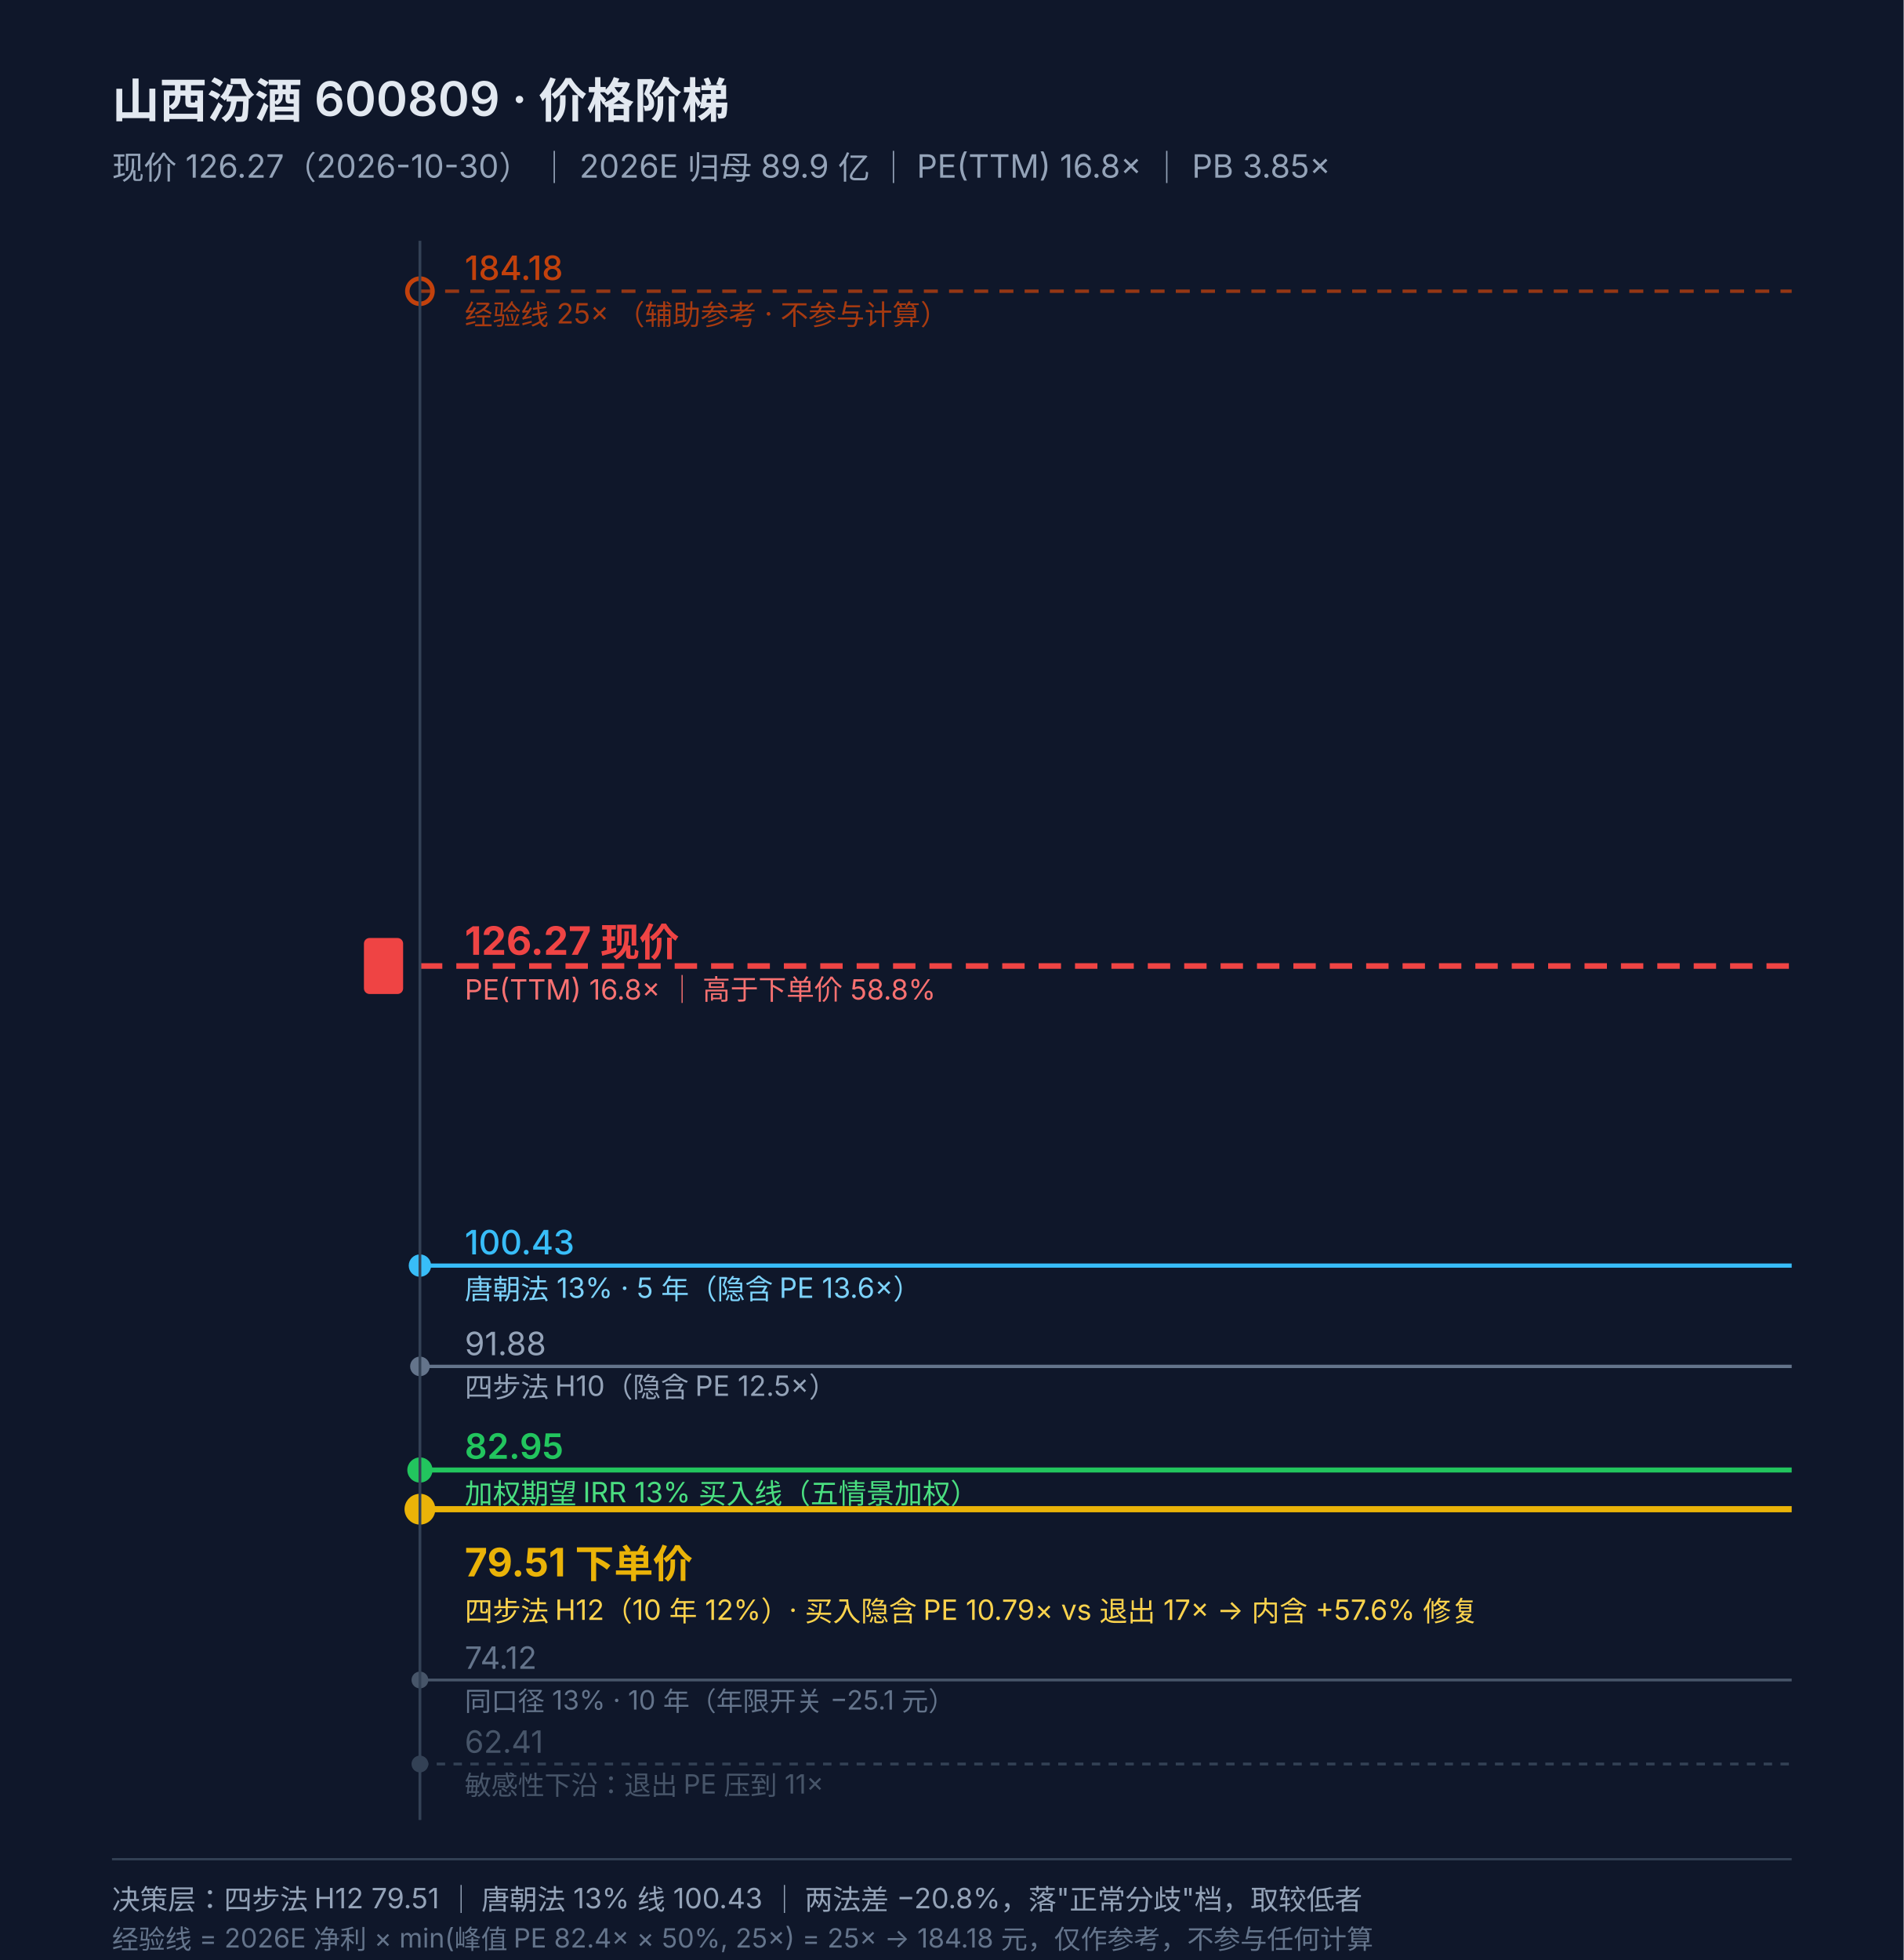
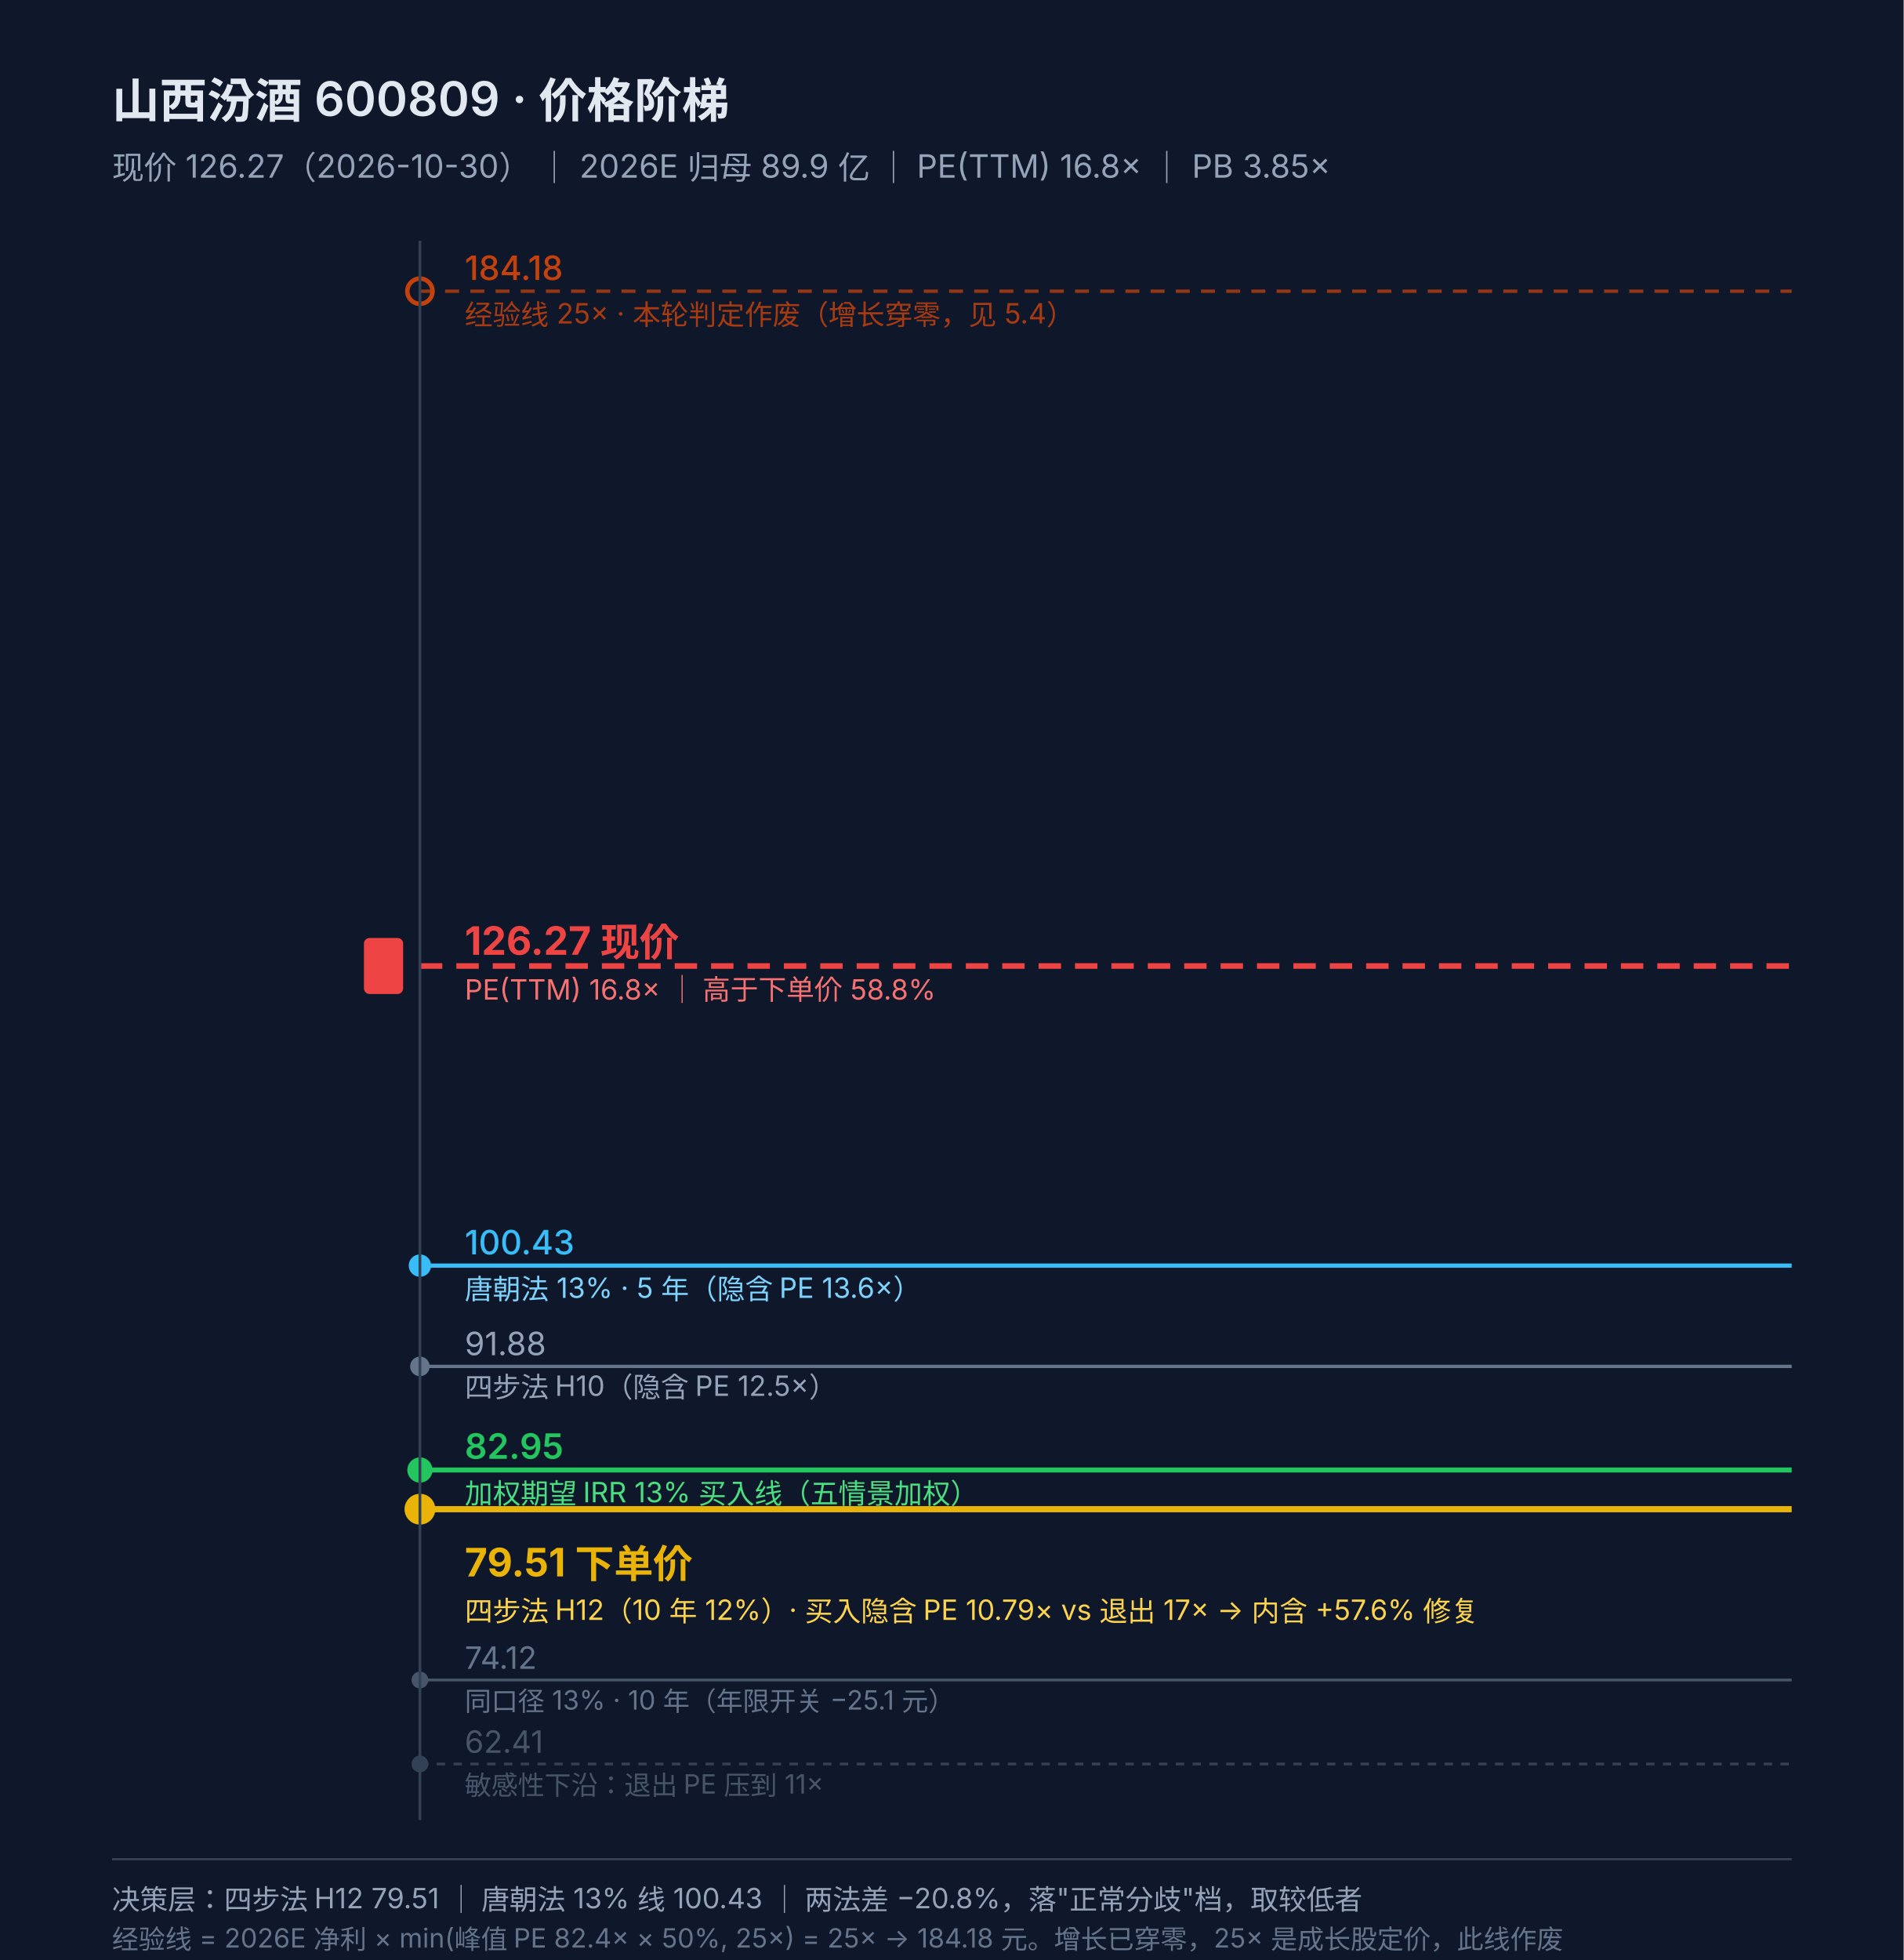
<svg xmlns="http://www.w3.org/2000/svg" viewBox="0 0 680 700" width="680" height="700" font-family="-apple-system, 'PingFang SC', 'Microsoft YaHei', sans-serif">
  <rect x="0" y="0" width="680" height="700" fill="#0f172a" />
  <text x="40" y="42" fill="#e2e8f0" font-size="17" font-weight="600">山西汾酒 600809 · 价格阶梯</text>
  <text x="40" y="64" fill="#94a3b8" font-size="11.5">现价 126.27（2026-10-30） ｜ 2026E 归母 89.9 亿 ｜ PE(TTM) 16.8× ｜ PB 3.85×</text>
  <line x1="150" y1="104" x2="640" y2="104" stroke="#c2410c" stroke-width="1.2" stroke-dasharray="5 4" opacity="0.75" />
  <circle cx="150" cy="104" r="4.5" fill="none" stroke="#c2410c" stroke-width="1.6" />
  <text x="166" y="100" fill="#c2410c" font-size="12" font-weight="500">184.18</text>
-   <text x="166" y="116" fill="#c2410c" font-size="10" opacity="0.85">经验线 25× （辅助参考 · 不参与计算）</text>
+   <text x="166" y="116" fill="#c2410c" font-size="10" opacity="0.85">经验线 25× · 本轮判定作废（增长穿零，见 5.4）</text>
  <line x1="150" y1="345" x2="640" y2="345" stroke="#ef4444" stroke-width="2" stroke-dasharray="8 5" />
  <rect x="130" y="335" width="14" height="20" fill="#ef4444" rx="2" />
  <text x="166" y="341" fill="#ef4444" font-size="14" font-weight="700">126.27  现价</text>
  <text x="166" y="357" fill="#f87171" font-size="10">PE(TTM) 16.8× ｜ 高于下单价 58.8%</text>
  <line x1="150" y1="452" x2="640" y2="452" stroke="#38bdf8" stroke-width="1.5" />
  <circle cx="150" cy="452" r="4" fill="#38bdf8" />
  <text x="166" y="448" fill="#38bdf8" font-size="12" font-weight="500">100.43</text>
  <text x="166" y="464" fill="#7dd3fc" font-size="10">唐朝法 13% · 5 年（隐含 PE 13.6×）</text>
  <line x1="150" y1="488" x2="640" y2="488" stroke="#64748b" stroke-width="1.2" />
  <circle cx="150" cy="488" r="3.5" fill="#64748b" />
  <text x="166" y="484" fill="#94a3b8" font-size="11.5">91.88</text>
  <text x="166" y="499" fill="#94a3b8" font-size="10">四步法 H10（隐含 PE 12.5×）</text>
  <line x1="150" y1="525" x2="640" y2="525" stroke="#22c55e" stroke-width="1.8" />
  <circle cx="150" cy="525" r="4.5" fill="#22c55e" />
  <text x="166" y="521" fill="#22c55e" font-size="12.5" font-weight="600">82.95</text>
  <text x="166" y="537" fill="#4ade80" font-size="10">加权期望 IRR 13% 买入线（五情景加权）</text>
  <line x1="150" y1="539" x2="640" y2="539" stroke="#eab308" stroke-width="2.2" />
  <circle cx="150" cy="539" r="5.5" fill="#eab308" />
  <text x="166" y="563" fill="#eab308" font-size="14" font-weight="700">79.51  下单价</text>
  <text x="166" y="579" fill="#fcd34d" font-size="10">四步法 H12（10 年 12%）· 买入隐含 PE 10.79× vs 退出 17× → 内含 +57.6% 修复</text>
  <line x1="150" y1="600" x2="640" y2="600" stroke="#475569" stroke-width="1" />
  <circle cx="150" cy="600" r="3" fill="#475569" />
  <text x="166" y="596" fill="#64748b" font-size="11">74.12</text>
  <text x="166" y="611" fill="#64748b" font-size="9.5">同口径 13% · 10 年（年限开关 −25.1 元）</text>
  <line x1="150" y1="630" x2="640" y2="630" stroke="#334155" stroke-width="1" stroke-dasharray="3 3" />
  <circle cx="150" cy="630" r="3" fill="#334155" />
  <text x="166" y="626" fill="#475569" font-size="11">62.41</text>
  <text x="166" y="641" fill="#475569" font-size="9.5">敏感性下沿：退出 PE 压到 11×</text>
  <line x1="150" y1="86" x2="150" y2="650" stroke="#334155" stroke-width="1" />
  <line x1="40" y1="664" x2="640" y2="664" stroke="#334155" stroke-width="0.8" />
  <text x="40" y="682" fill="#94a3b8" font-size="10">决策层：四步法 H12 79.51 ｜ 唐朝法 13% 线 100.43 ｜ 两法差 −20.8%，落"正常分歧"档，取较低者</text>
-   <text x="40" y="696" fill="#64748b" font-size="9.5">经验线 = 2026E 净利 × min(峰值 PE 82.4× × 50%, 25×) = 25× → 184.18 元，仅作参考，不参与任何计算</text>
+   <text x="40" y="696" fill="#64748b" font-size="9.5">经验线 = 2026E 净利 × min(峰值 PE 82.4× × 50%, 25×) = 25× → 184.18 元。增长已穿零，25× 是成长股定价，此线作废</text>
</svg>
